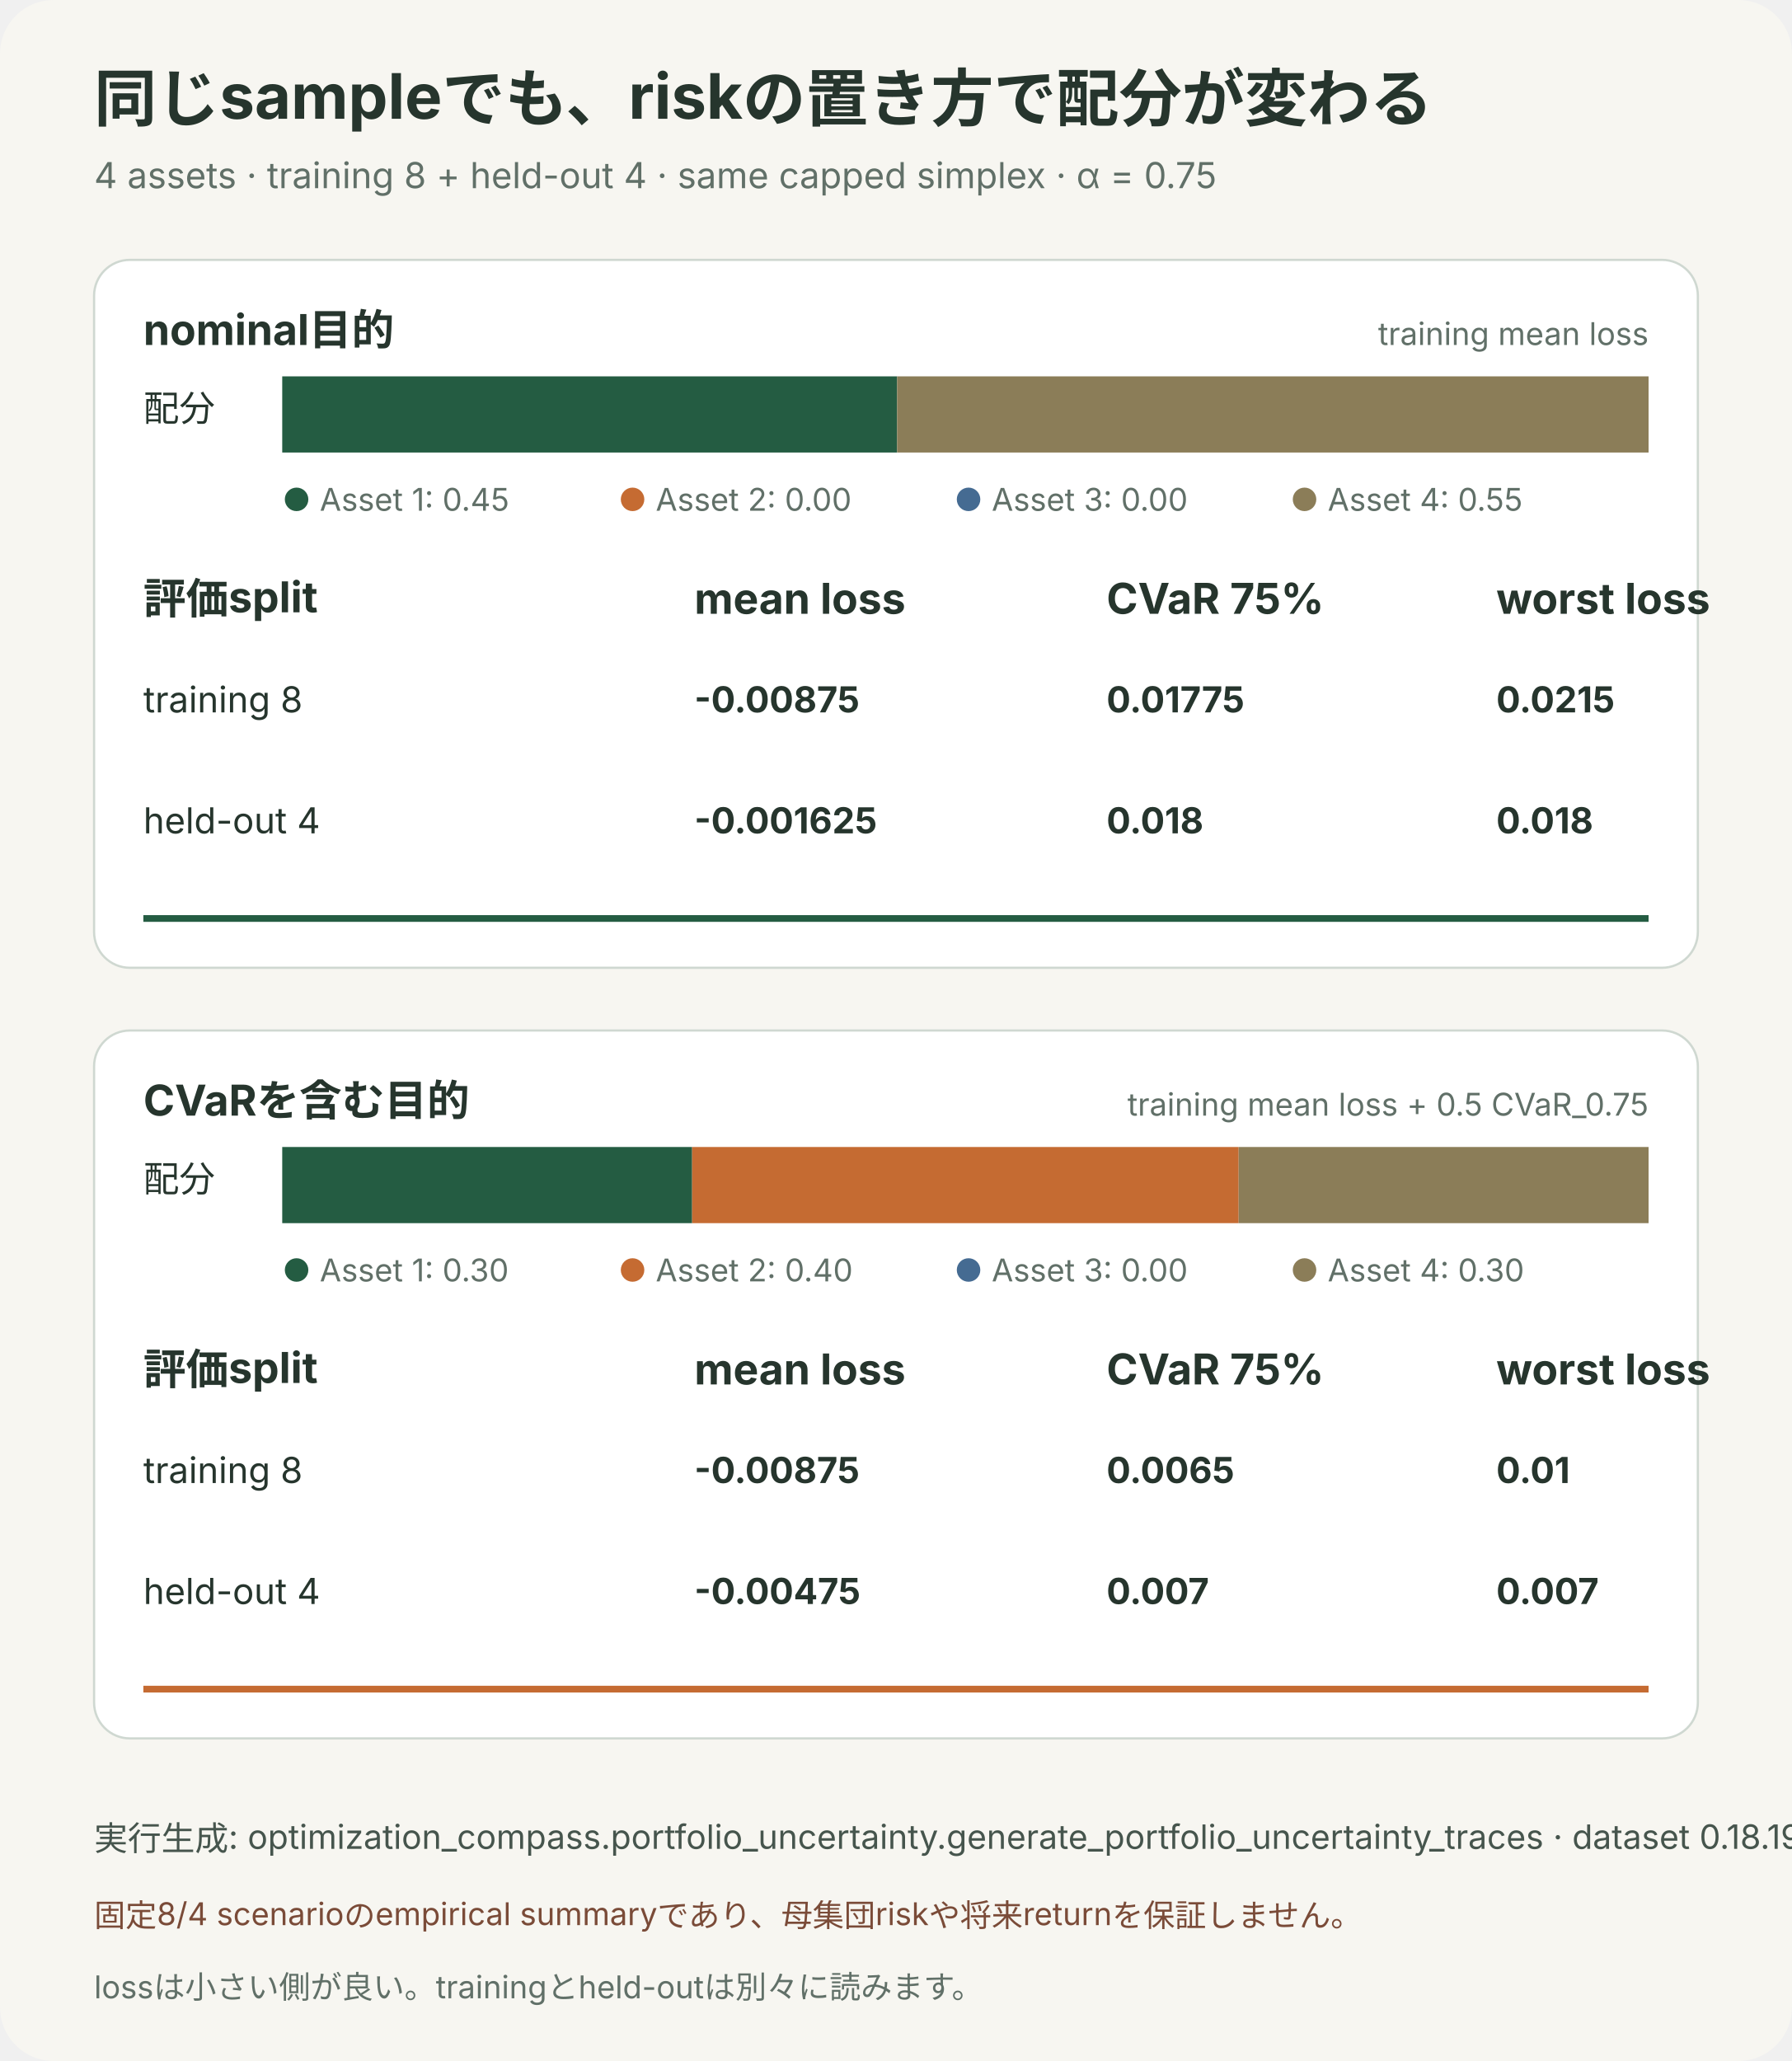
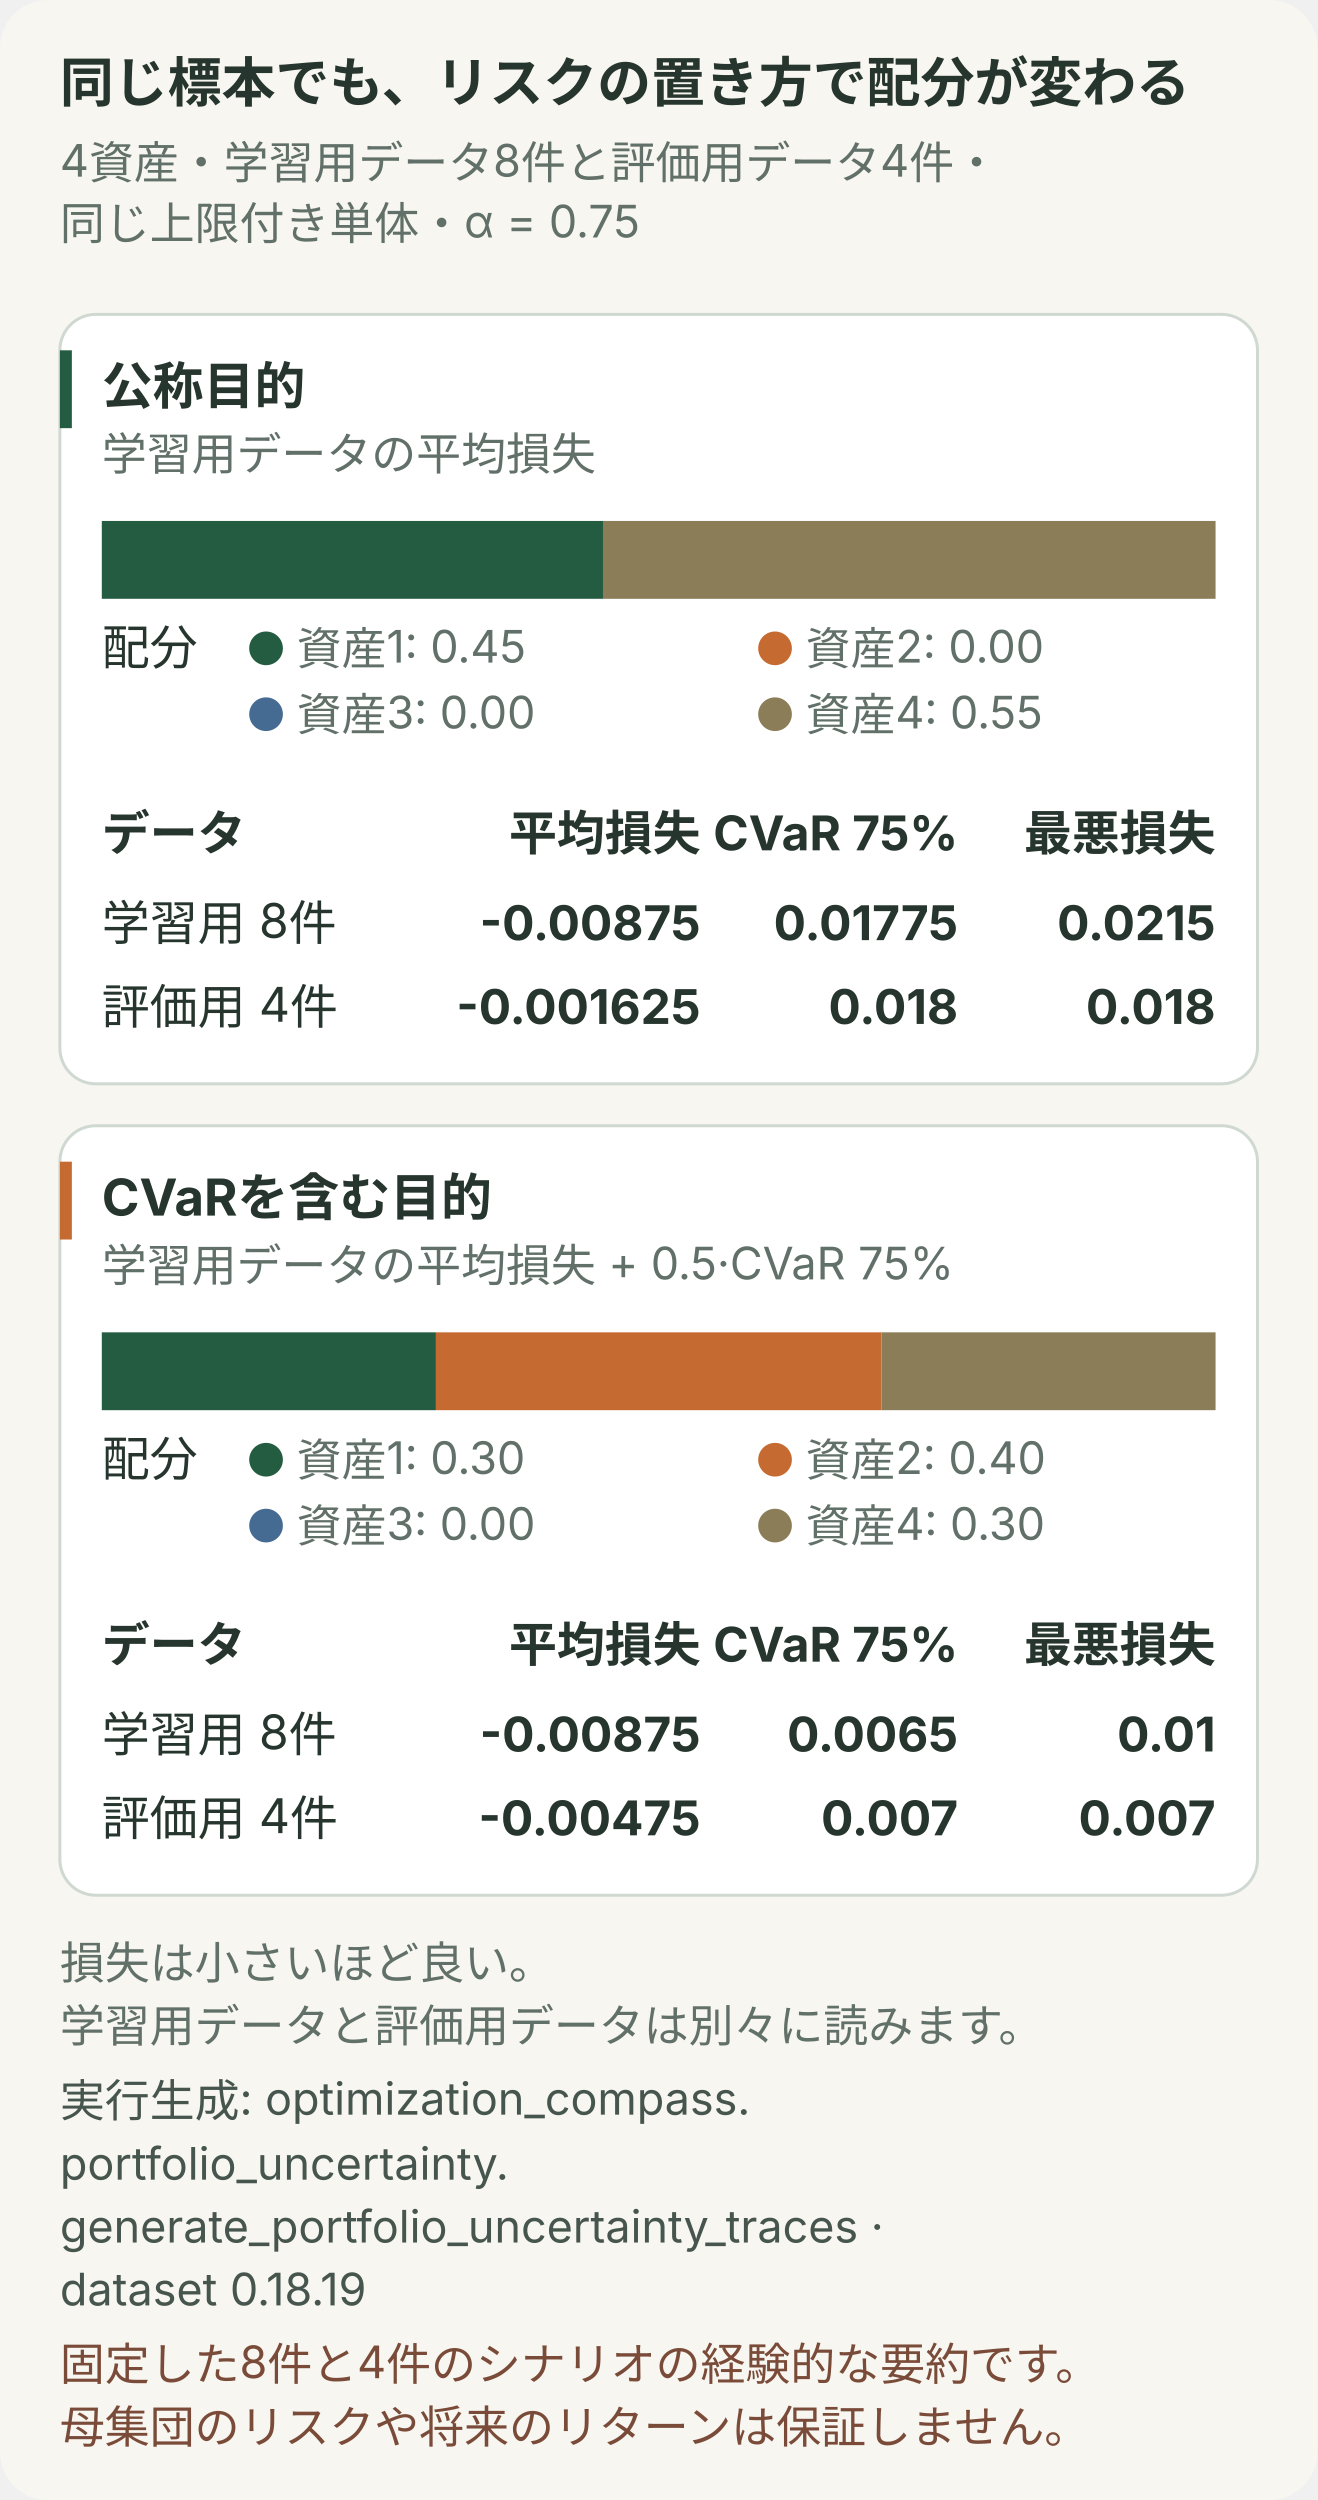
- <svg xmlns="http://www.w3.org/2000/svg" viewBox="0 0 800 920" role="img" aria-labelledby="figure-title figure-description">
-   <rect width="800" height="920" rx="24" fill="#f7f6f1" />
-   <text x="42" y="54" class="title">同じsampleでも、riskの置き方で配分が変わる</text>
-   <text x="42" y="84" class="subtitle">4 assets · training 8 + held-out 4 · same capped simplex · α = 0.75</text>
-   <rect x="42" y="116" width="716" height="316" rx="16" fill="#fff" stroke="#cfd8d1" />
-   <text x="64" y="154" class="panel-title" fill="#245c42">nominal目的</text>
-   <text x="736" y="154" text-anchor="end" class="status">training mean loss</text>
-   <text x="64" y="188" class="metric">配分</text>
-   <rect x="126.00" y="168.00" width="274.50" height="34.0" fill="#245c42" />
-   <text x="126" y="228" class="status">
-     <tspan fill="#245c42" font-weight="750">●</tspan> Asset 1: 0.45</text>
-   <text x="276" y="228" class="status">
-     <tspan fill="#c56b32" font-weight="750">●</tspan> Asset 2: 0.00</text>
-   <text x="426" y="228" class="status">
-     <tspan fill="#456b92" font-weight="750">●</tspan> Asset 3: 0.00</text>
-   <rect x="400.50" y="168.00" width="335.50" height="34.0" fill="#8b7d58" />
-   <text x="576" y="228" class="status">
-     <tspan fill="#8b7d58" font-weight="750">●</tspan> Asset 4: 0.55</text>
-   <text x="64" y="274" class="method">評価split</text>
-   <text x="310" y="274" class="method">mean loss</text>
-   <text x="494" y="274" class="method">CVaR 75%</text>
-   <text x="668" y="274" class="method">worst loss</text>
-   <text x="64" y="318" class="metric">training 8</text>
-   <text x="310" y="318" class="metric-value">-0.00875</text>
-   <text x="494" y="318" class="metric-value">0.01775</text>
-   <text x="668" y="318" class="metric-value">0.0215</text>
-   <text x="64" y="372" class="metric">held-out 4</text>
-   <text x="310" y="372" class="metric-value">-0.001625</text>
-   <text x="494" y="372" class="metric-value">0.018</text>
-   <text x="668" y="372" class="metric-value">0.018</text>
-   <line x1="64" y1="410" x2="736" y2="410" stroke="#245c42" stroke-width="3" />
-   <rect x="42" y="460" width="716" height="316" rx="16" fill="#fff" stroke="#cfd8d1" />
-   <text x="64" y="498" class="panel-title" fill="#c56b32">CVaRを含む目的</text>
-   <text x="736" y="498" text-anchor="end" class="status">training mean loss + 0.5 CVaR_0.75</text>
-   <text x="64" y="532" class="metric">配分</text>
-   <rect x="126.00" y="512.00" width="183.00" height="34.0" fill="#245c42" />
-   <text x="126" y="572" class="status">
-     <tspan fill="#245c42" font-weight="750">●</tspan> Asset 1: 0.30</text>
-   <rect x="309.00" y="512.00" width="244.00" height="34.0" fill="#c56b32" />
-   <text x="276" y="572" class="status">
-     <tspan fill="#c56b32" font-weight="750">●</tspan> Asset 2: 0.40</text>
-   <text x="426" y="572" class="status">
-     <tspan fill="#456b92" font-weight="750">●</tspan> Asset 3: 0.00</text>
-   <rect x="553.00" y="512.00" width="183.00" height="34.0" fill="#8b7d58" />
-   <text x="576" y="572" class="status">
-     <tspan fill="#8b7d58" font-weight="750">●</tspan> Asset 4: 0.30</text>
-   <text x="64" y="618" class="method">評価split</text>
-   <text x="310" y="618" class="method">mean loss</text>
-   <text x="494" y="618" class="method">CVaR 75%</text>
-   <text x="668" y="618" class="method">worst loss</text>
-   <text x="64" y="662" class="metric">training 8</text>
-   <text x="310" y="662" class="metric-value">-0.00875</text>
-   <text x="494" y="662" class="metric-value">0.0065</text>
-   <text x="668" y="662" class="metric-value">0.01</text>
-   <text x="64" y="716" class="metric">held-out 4</text>
-   <text x="310" y="716" class="metric-value">-0.00475</text>
-   <text x="494" y="716" class="metric-value">0.007</text>
-   <text x="668" y="716" class="metric-value">0.007</text>
-   <line x1="64" y1="754" x2="736" y2="754" stroke="#c56b32" stroke-width="3" />
-   <text x="42" y="826" class="caption">実行生成: optimization_compass.portfolio_uncertainty.generate_portfolio_uncertainty_traces · dataset 0.18.19</text>
-   <text x="42" y="860" class="caveat">固定8/4 scenarioのempirical summaryであり、母集団riskや将来returnを保証しません。</text>
-   <text x="42" y="892" class="note">lossは小さい側が良い。trainingとheld-outは別々に読みます。</text>
-   <style>text{font-family:system-ui,-apple-system,'Segoe UI',sans-serif;fill:#26352d}.title{font-size:28px;font-weight:750}.subtitle{font-size:16px;fill:#617068}.panel-title,.method{font-size:19px;font-weight:750}.metric,.metric-value{font-size:16px;font-variant-numeric:tabular-nums}.metric-value{font-weight:750}.status,.axis,.note{font-size:14px;fill:#617068}.caption{font-size:15px;fill:#46554d}.caveat{font-size:14px;fill:#7a4b38}</style>
+ <svg xmlns="http://www.w3.org/2000/svg" viewBox="0 0 440 835" width="440" height="835" role="img" aria-labelledby="figure-title figure-description">
+   <rect width="440" height="835" rx="16" fill="#f7f6f1" />
+   <text x="20" y="34" class="title">同じ標本でも、リスクの置き方で配分が変わる</text>
+   <text x="20" y="59" class="subtitle">4資産・学習用データ8件と評価用データ4件・</text>
+   <text x="20" y="80" class="subtitle">同じ上限付き単体・α = 0.75</text>
+   <rect x="20" y="105" width="400" height="257" rx="12" fill="#fff" stroke="#cfd8d1" />
+   <rect x="20" y="117" width="4" height="26" fill="#245c42" />
+   <text x="34" y="135" class="panel-title" fill="#245c42">公称目的</text>
+   <text x="34" y="157" class="status">学習用データの平均損失</text>
+   <text x="34" y="222" class="metric">配分</text>
+   <rect x="34.00" y="174.00" width="167.40" height="26.0" fill="#245c42" />
+   <text x="82" y="222" class="status">
+     <tspan fill="#245c42" font-weight="750">●</tspan> 資産1: 0.45</text>
+   <text x="252" y="222" class="status">
+     <tspan fill="#c56b32" font-weight="750">●</tspan> 資産2: 0.00</text>
+   <text x="82" y="244" class="status">
+     <tspan fill="#456b92" font-weight="750">●</tspan> 資産3: 0.00</text>
+   <rect x="201.40" y="174.00" width="204.60" height="26.0" fill="#8b7d58" />
+   <text x="252" y="244" class="status">
+     <tspan fill="#8b7d58" font-weight="750">●</tspan> 資産4: 0.55</text>
+   <text x="34" y="284" class="method">データ</text>
+   <text x="234" y="284" text-anchor="end" class="method">平均損失</text>
+   <text x="320" y="284" text-anchor="end" class="method">CVaR 75%</text>
+   <text x="406" y="284" text-anchor="end" class="method">最悪損失</text>
+   <text x="34" y="314" class="metric">学習用 8件</text>
+   <text x="234" y="314" text-anchor="end" class="metric-value">-0.00875</text>
+   <text x="320" y="314" text-anchor="end" class="metric-value">0.01775</text>
+   <text x="406" y="314" text-anchor="end" class="metric-value">0.0215</text>
+   <text x="34" y="342" class="metric">評価用 4件</text>
+   <text x="234" y="342" text-anchor="end" class="metric-value">-0.001625</text>
+   <text x="320" y="342" text-anchor="end" class="metric-value">0.018</text>
+   <text x="406" y="342" text-anchor="end" class="metric-value">0.018</text>
+   <rect x="20" y="376" width="400" height="257" rx="12" fill="#fff" stroke="#cfd8d1" />
+   <rect x="20" y="388" width="4" height="26" fill="#c56b32" />
+   <text x="34" y="406" class="panel-title" fill="#c56b32">CVaRを含む目的</text>
+   <text x="34" y="428" class="status">学習用データの平均損失 + 0.5·CVaR 75%</text>
+   <text x="34" y="493" class="metric">配分</text>
+   <rect x="34.00" y="445.00" width="111.60" height="26.0" fill="#245c42" />
+   <text x="82" y="493" class="status">
+     <tspan fill="#245c42" font-weight="750">●</tspan> 資産1: 0.30</text>
+   <rect x="145.60" y="445.00" width="148.80" height="26.0" fill="#c56b32" />
+   <text x="252" y="493" class="status">
+     <tspan fill="#c56b32" font-weight="750">●</tspan> 資産2: 0.40</text>
+   <text x="82" y="515" class="status">
+     <tspan fill="#456b92" font-weight="750">●</tspan> 資産3: 0.00</text>
+   <rect x="294.40" y="445.00" width="111.60" height="26.0" fill="#8b7d58" />
+   <text x="252" y="515" class="status">
+     <tspan fill="#8b7d58" font-weight="750">●</tspan> 資産4: 0.30</text>
+   <text x="34" y="555" class="method">データ</text>
+   <text x="234" y="555" text-anchor="end" class="method">平均損失</text>
+   <text x="320" y="555" text-anchor="end" class="method">CVaR 75%</text>
+   <text x="406" y="555" text-anchor="end" class="method">最悪損失</text>
+   <text x="34" y="585" class="metric">学習用 8件</text>
+   <text x="234" y="585" text-anchor="end" class="metric-value">-0.00875</text>
+   <text x="320" y="585" text-anchor="end" class="metric-value">0.0065</text>
+   <text x="406" y="585" text-anchor="end" class="metric-value">0.01</text>
+   <text x="34" y="613" class="metric">評価用 4件</text>
+   <text x="234" y="613" text-anchor="end" class="metric-value">-0.00475</text>
+   <text x="320" y="613" text-anchor="end" class="metric-value">0.007</text>
+   <text x="406" y="613" text-anchor="end" class="metric-value">0.007</text>
+   <text x="20" y="661" class="note">損失は小さいほど良い。</text>
+   <text x="20" y="682" class="note">学習用データと評価用データは別々に読みます。</text>
+   <text x="20" y="707" class="caption">実行生成: optimization_compass.</text>
+   <text x="20" y="728" class="caption">portfolio_uncertainty.</text>
+   <text x="20" y="749" class="caption">generate_portfolio_uncertainty_traces ·</text>
+   <text x="20" y="770" class="caption">dataset 0.18.19</text>
+   <text x="20" y="795" class="caveat">固定した8件と4件のシナリオの経験的な要約です。</text>
+   <text x="20" y="816" class="caveat">母集団のリスクや将来のリターンは保証しません。</text>
+   <style>text{font-family:system-ui,-apple-system,'Segoe UI',sans-serif;fill:#26352d;font-size:15px}.title{font-size:18px;font-weight:750}.subtitle{fill:#617068}.panel-title{font-size:17px;font-weight:750}.method{font-size:16px;font-weight:750}.metric,.metric-value{font-size:16px;font-variant-numeric:tabular-nums}.metric-value{font-weight:750}.status,.axis,.note{fill:#617068}.caption{fill:#46554d}.caveat{fill:#7a4b38}.halo{paint-order:stroke;stroke:#fff;stroke-width:4px;stroke-linejoin:round}</style>
</svg>
